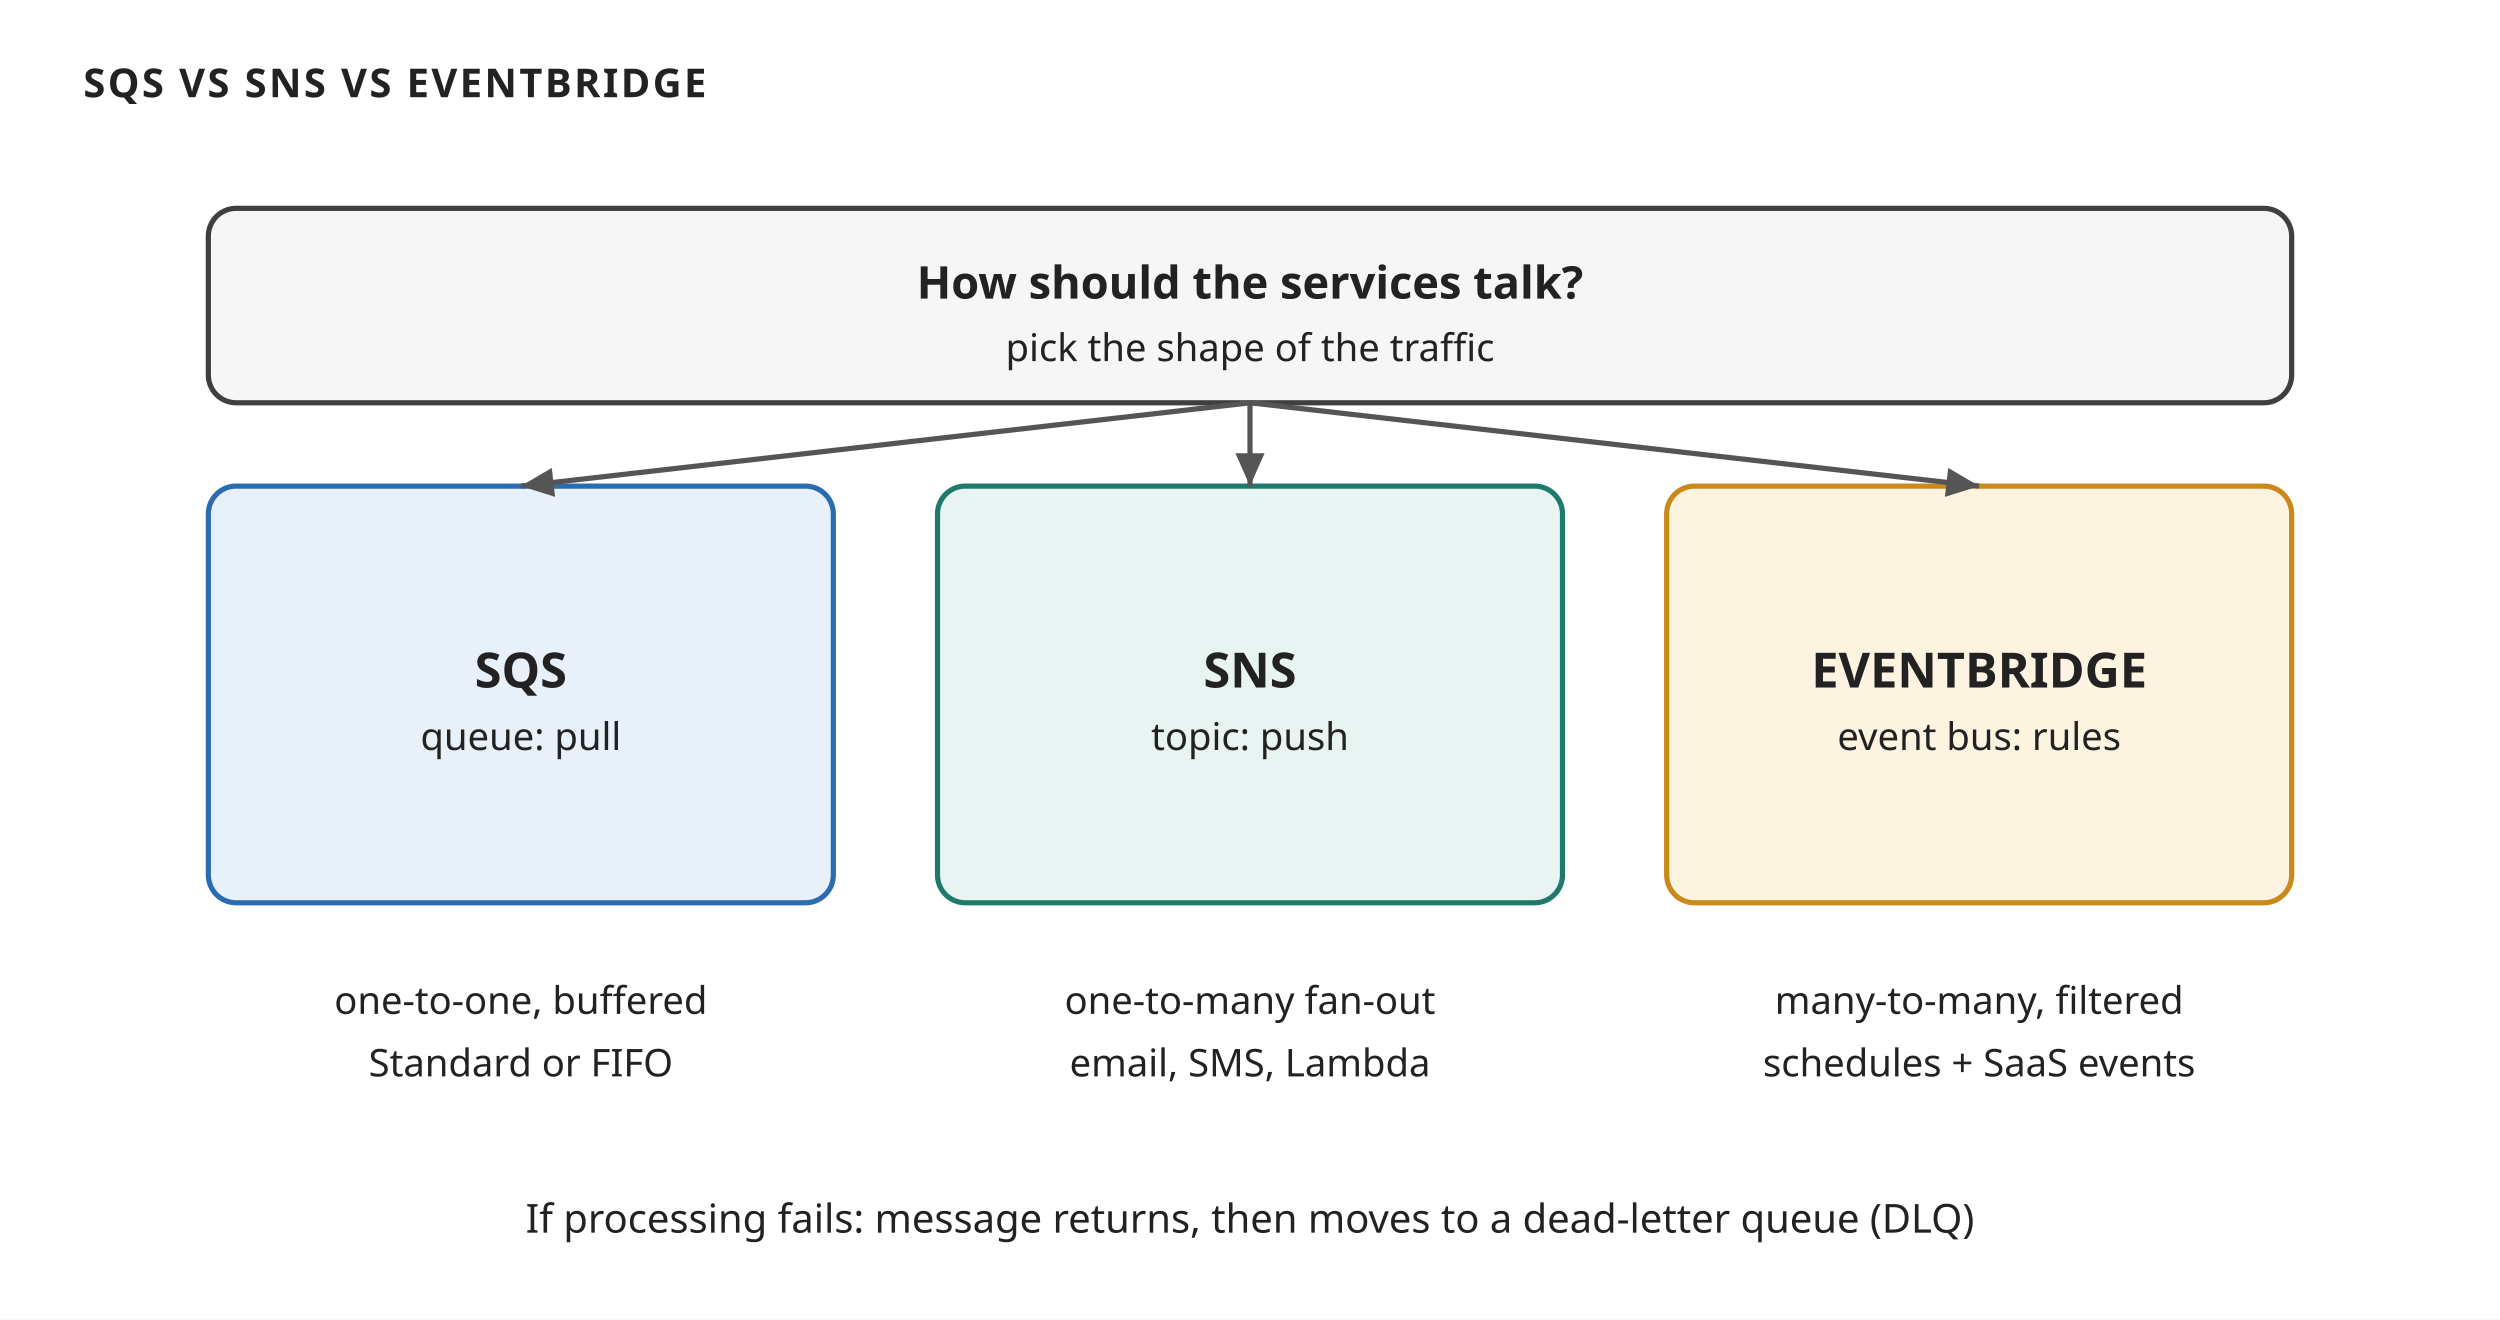
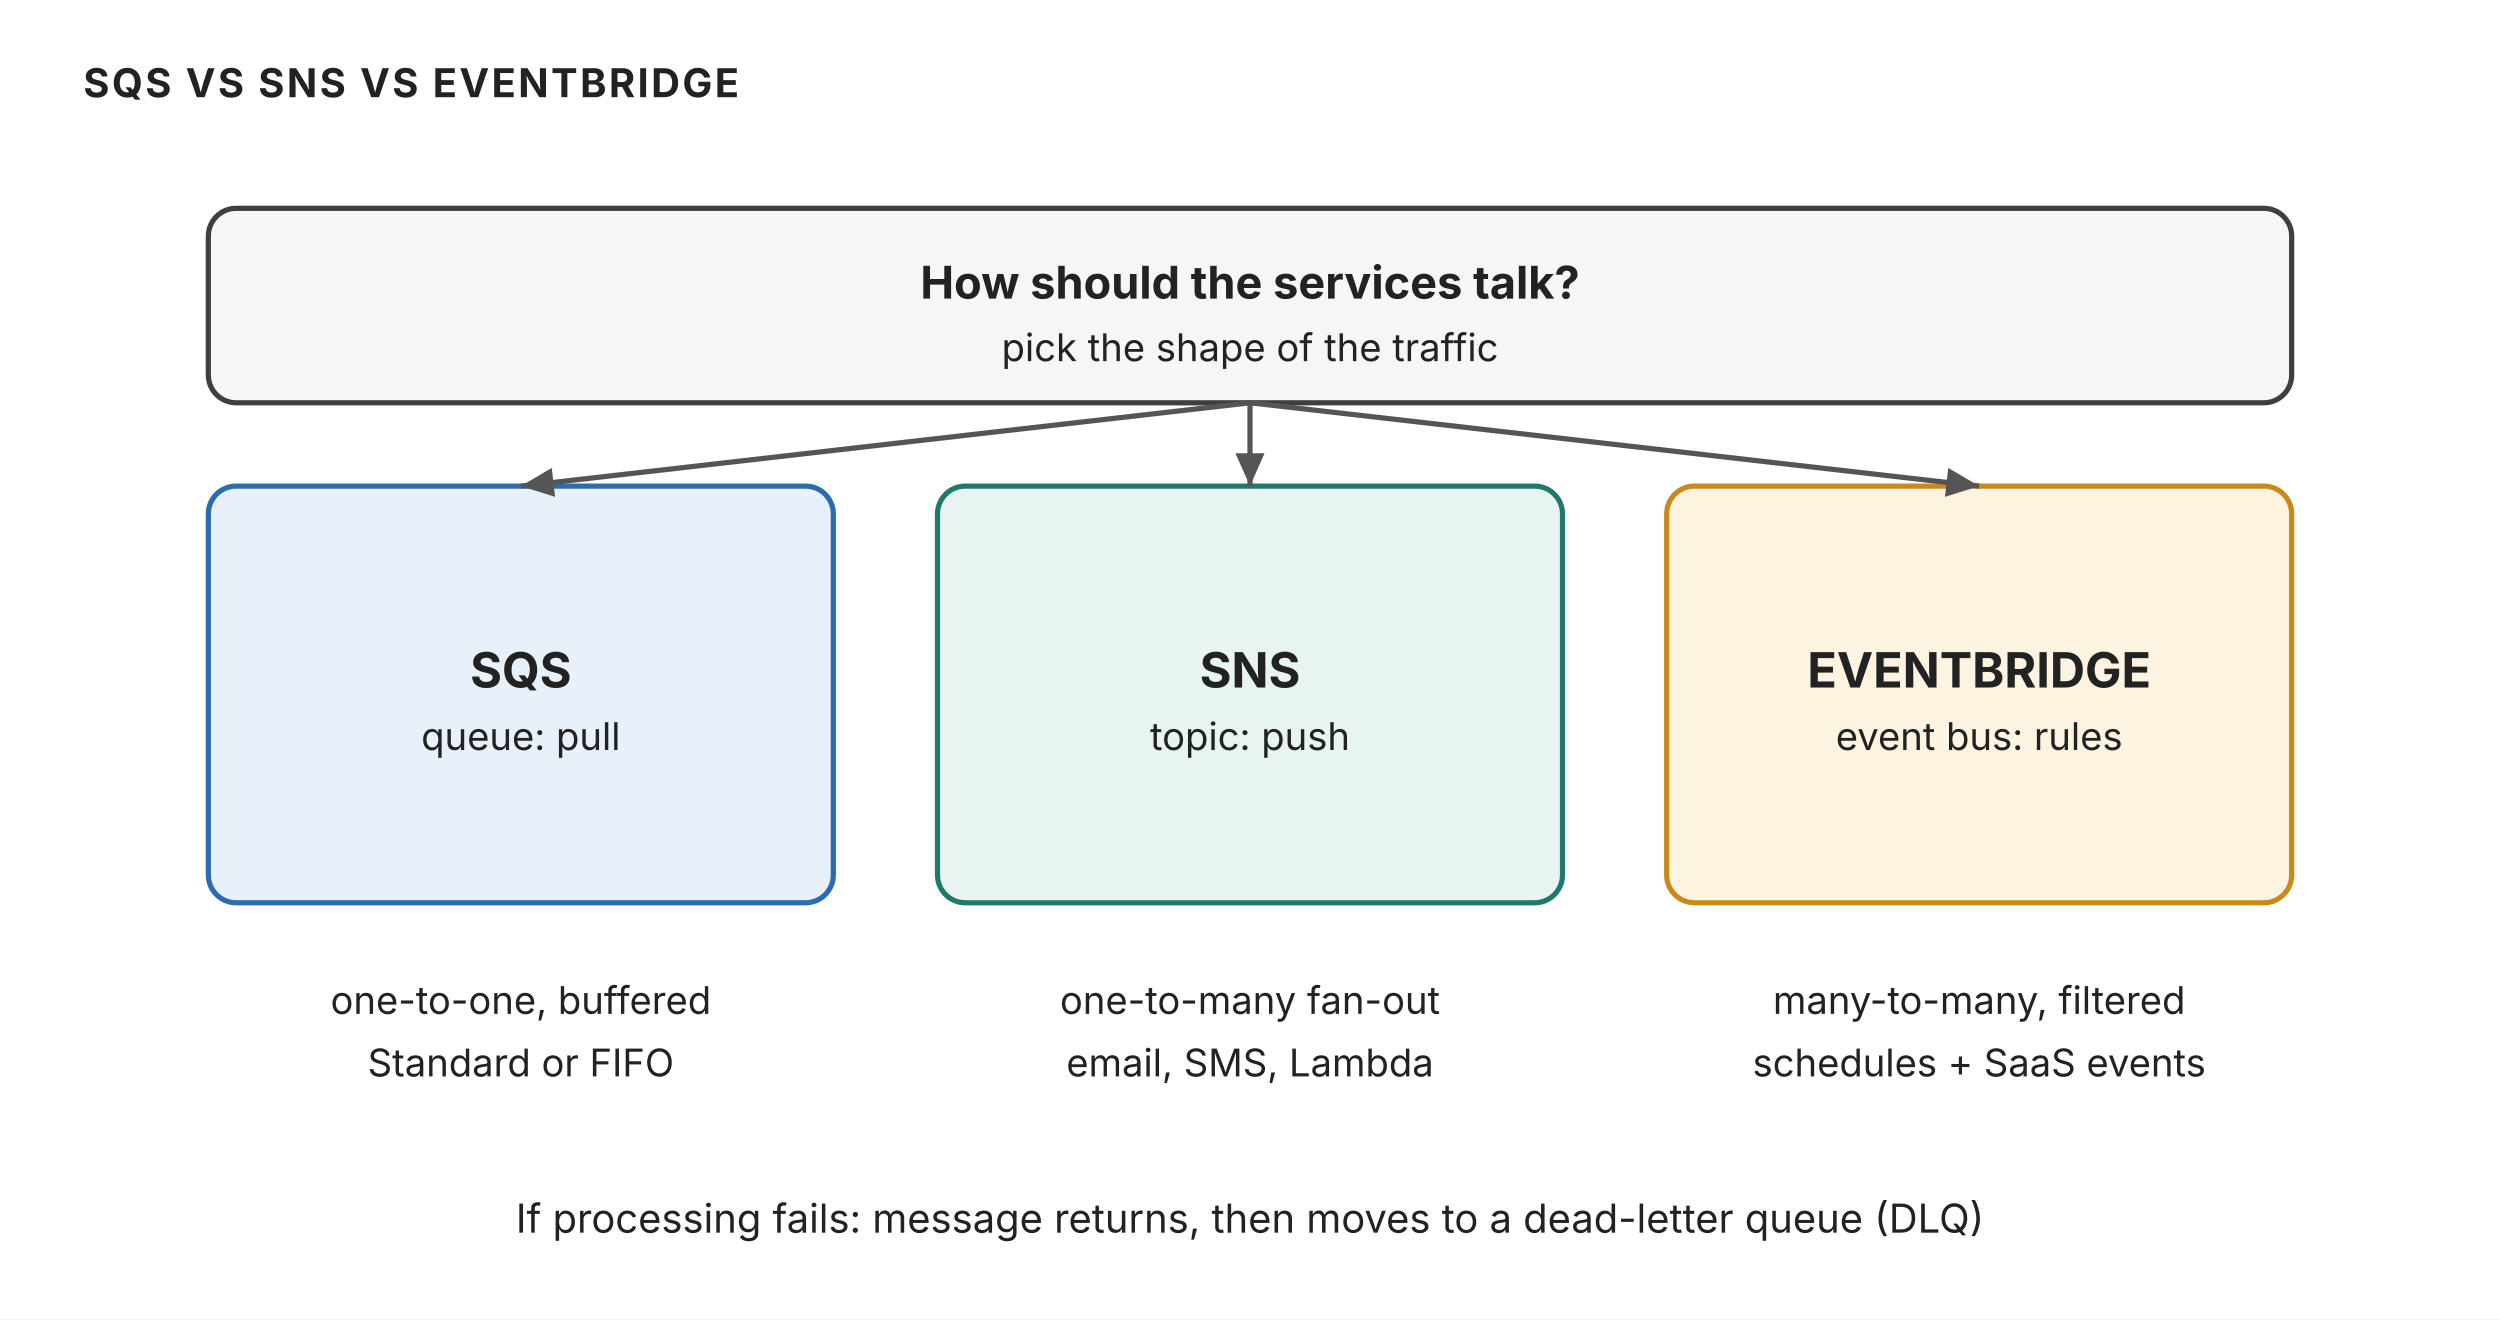
<svg xmlns="http://www.w3.org/2000/svg" width="720" height="380" viewBox="0 0 720 380" role="img" aria-label="Messaging decision: SQS queue for one-to-one pull, SNS topic for one-to-many push, EventBridge bus for filtered events">
-   <style>text{font-family:'Trebuchet MS', Verdana, sans-serif;fill:#222222;}</style>
+   <style>text{font-family:"Anthropic Sans",Inter,"Source Sans 3","IBM Plex Sans",sans-serif;fill:#222222}</style>
  <rect width="720" height="380" fill="#ffffff" />
  <defs>
    <marker id="ar" viewBox="0 0 10 10" refX="9" refY="5" markerWidth="7" markerHeight="7" orient="auto-start-reverse">
      <path d="M 0 1 L 9 5 L 0 9 z" fill="#555555" />
    </marker>
  </defs>
  <text x="24" y="28" font-size="11.5" fill="#555555" font-weight="700" letter-spacing="0.06em">SQS VS SNS VS EVENTBRIDGE</text>
  <rect x="60" y="60" width="600" height="56" rx="8" fill="#f6f6f6" stroke="#3f3f3f" stroke-width="1.5" />
  <text x="360.0" y="86.0" font-size="13" text-anchor="middle" font-weight="700">How should the services talk?</text>
  <text x="360.0" y="104.0" font-size="11" fill="#555555" text-anchor="middle">pick the shape of the traffic</text>
  <rect x="60" y="140" width="180" height="120" rx="8" fill="#e8f0fa" stroke="#2b6cb0" stroke-width="1.5" />
  <text x="150.0" y="198.0" font-size="14" text-anchor="middle" font-weight="700">SQS</text>
  <text x="150.0" y="216.0" font-size="11" fill="#555555" text-anchor="middle">queue: pull</text>
  <text x="150" y="292" font-size="11" fill="#555555" text-anchor="middle">one-to-one, buffered</text>
  <text x="150" y="310" font-size="11" fill="#555555" text-anchor="middle">Standard or FIFO</text>
  <rect x="270" y="140" width="180" height="120" rx="8" fill="#e7f4f1" stroke="#1f7a6d" stroke-width="1.5" />
  <text x="360.0" y="198.0" font-size="14" text-anchor="middle" font-weight="700">SNS</text>
  <text x="360.0" y="216.0" font-size="11" fill="#555555" text-anchor="middle">topic: push</text>
  <text x="360" y="292" font-size="11" fill="#555555" text-anchor="middle">one-to-many fan-out</text>
  <text x="360" y="310" font-size="11" fill="#555555" text-anchor="middle">email, SMS, Lambda</text>
  <rect x="480" y="140" width="180" height="120" rx="8" fill="#fdf3e1" stroke="#c98a1b" stroke-width="1.5" />
  <text x="570.0" y="198.0" font-size="14" text-anchor="middle" font-weight="700">EVENTBRIDGE</text>
  <text x="570.0" y="216.0" font-size="11" fill="#555555" text-anchor="middle">event bus: rules</text>
  <text x="570" y="292" font-size="11" fill="#555555" text-anchor="middle">many-to-many, filtered</text>
  <text x="570" y="310" font-size="11" fill="#555555" text-anchor="middle">schedules + SaaS events</text>
  <line x1="360" y1="116" x2="150" y2="140" stroke="#555" stroke-width="1.5" marker-end="url(#ar)" />
  <line x1="360" y1="116" x2="360" y2="140" stroke="#555" stroke-width="1.5" marker-end="url(#ar)" />
  <line x1="360" y1="116" x2="570" y2="140" stroke="#555" stroke-width="1.5" marker-end="url(#ar)" />
  <text x="360" y="355" font-size="11.5" fill="#555555" text-anchor="middle">If processing fails: message returns, then moves to a dead-letter queue (DLQ)</text>
</svg>
